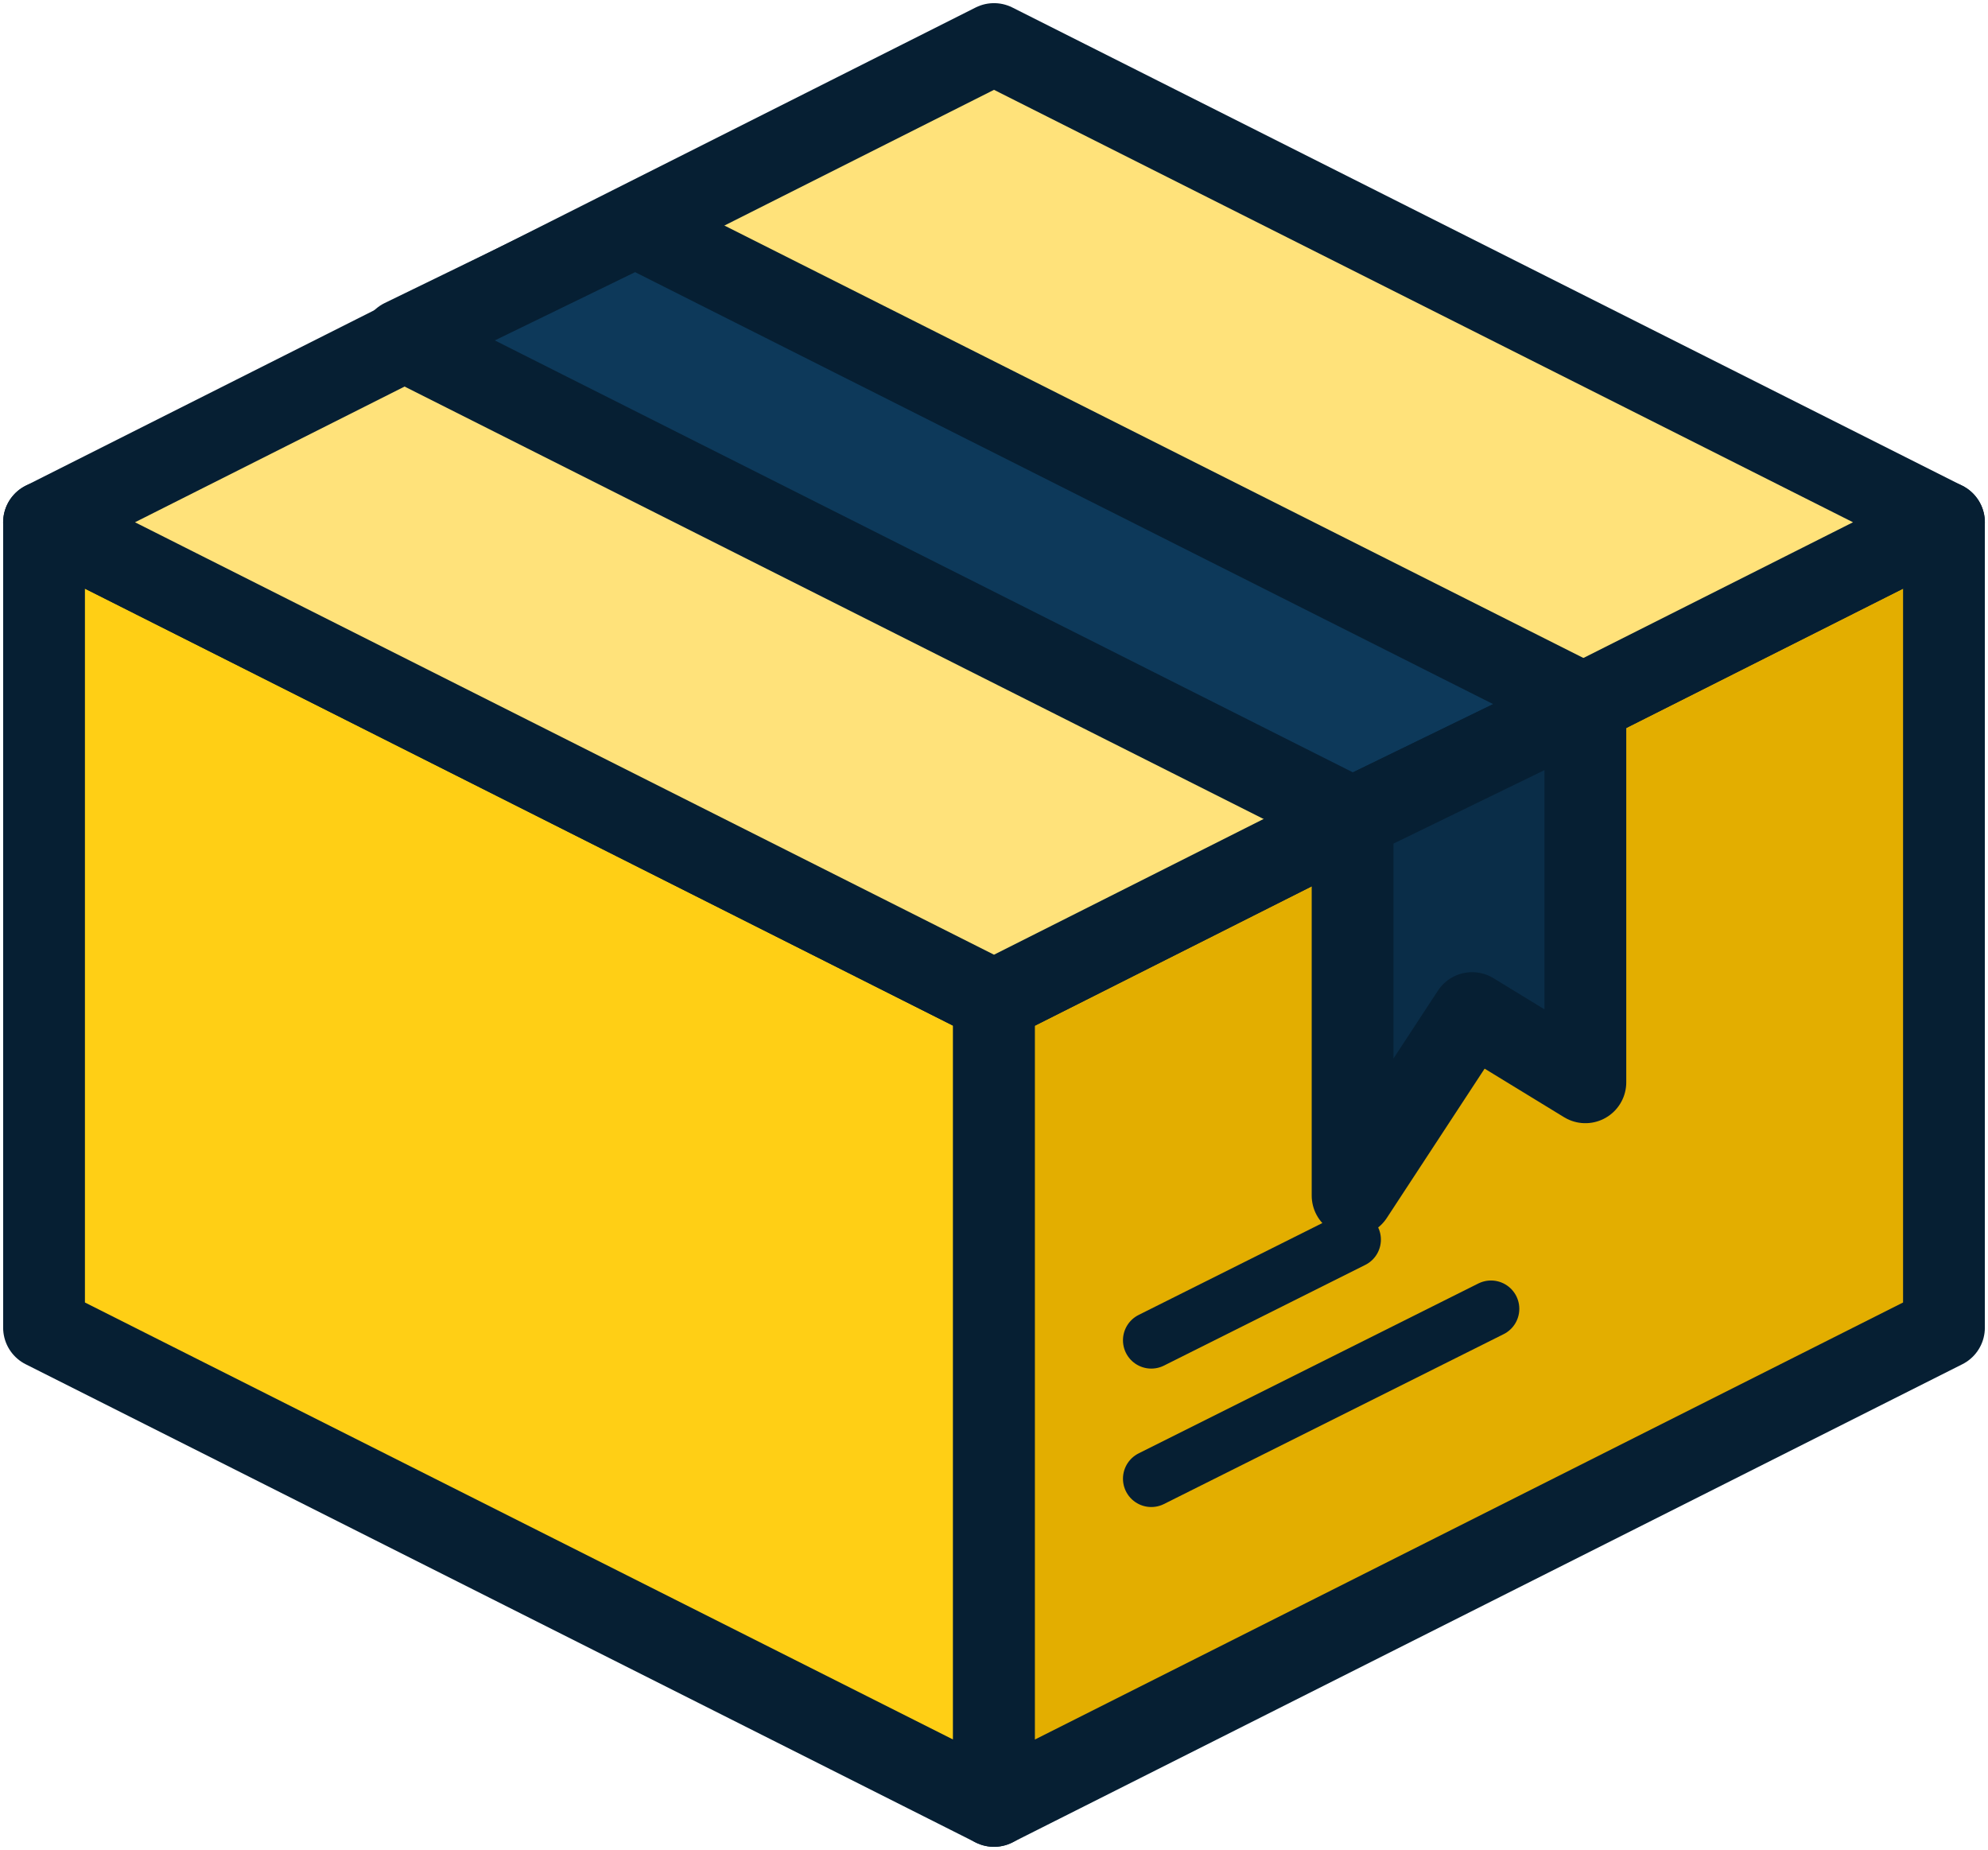
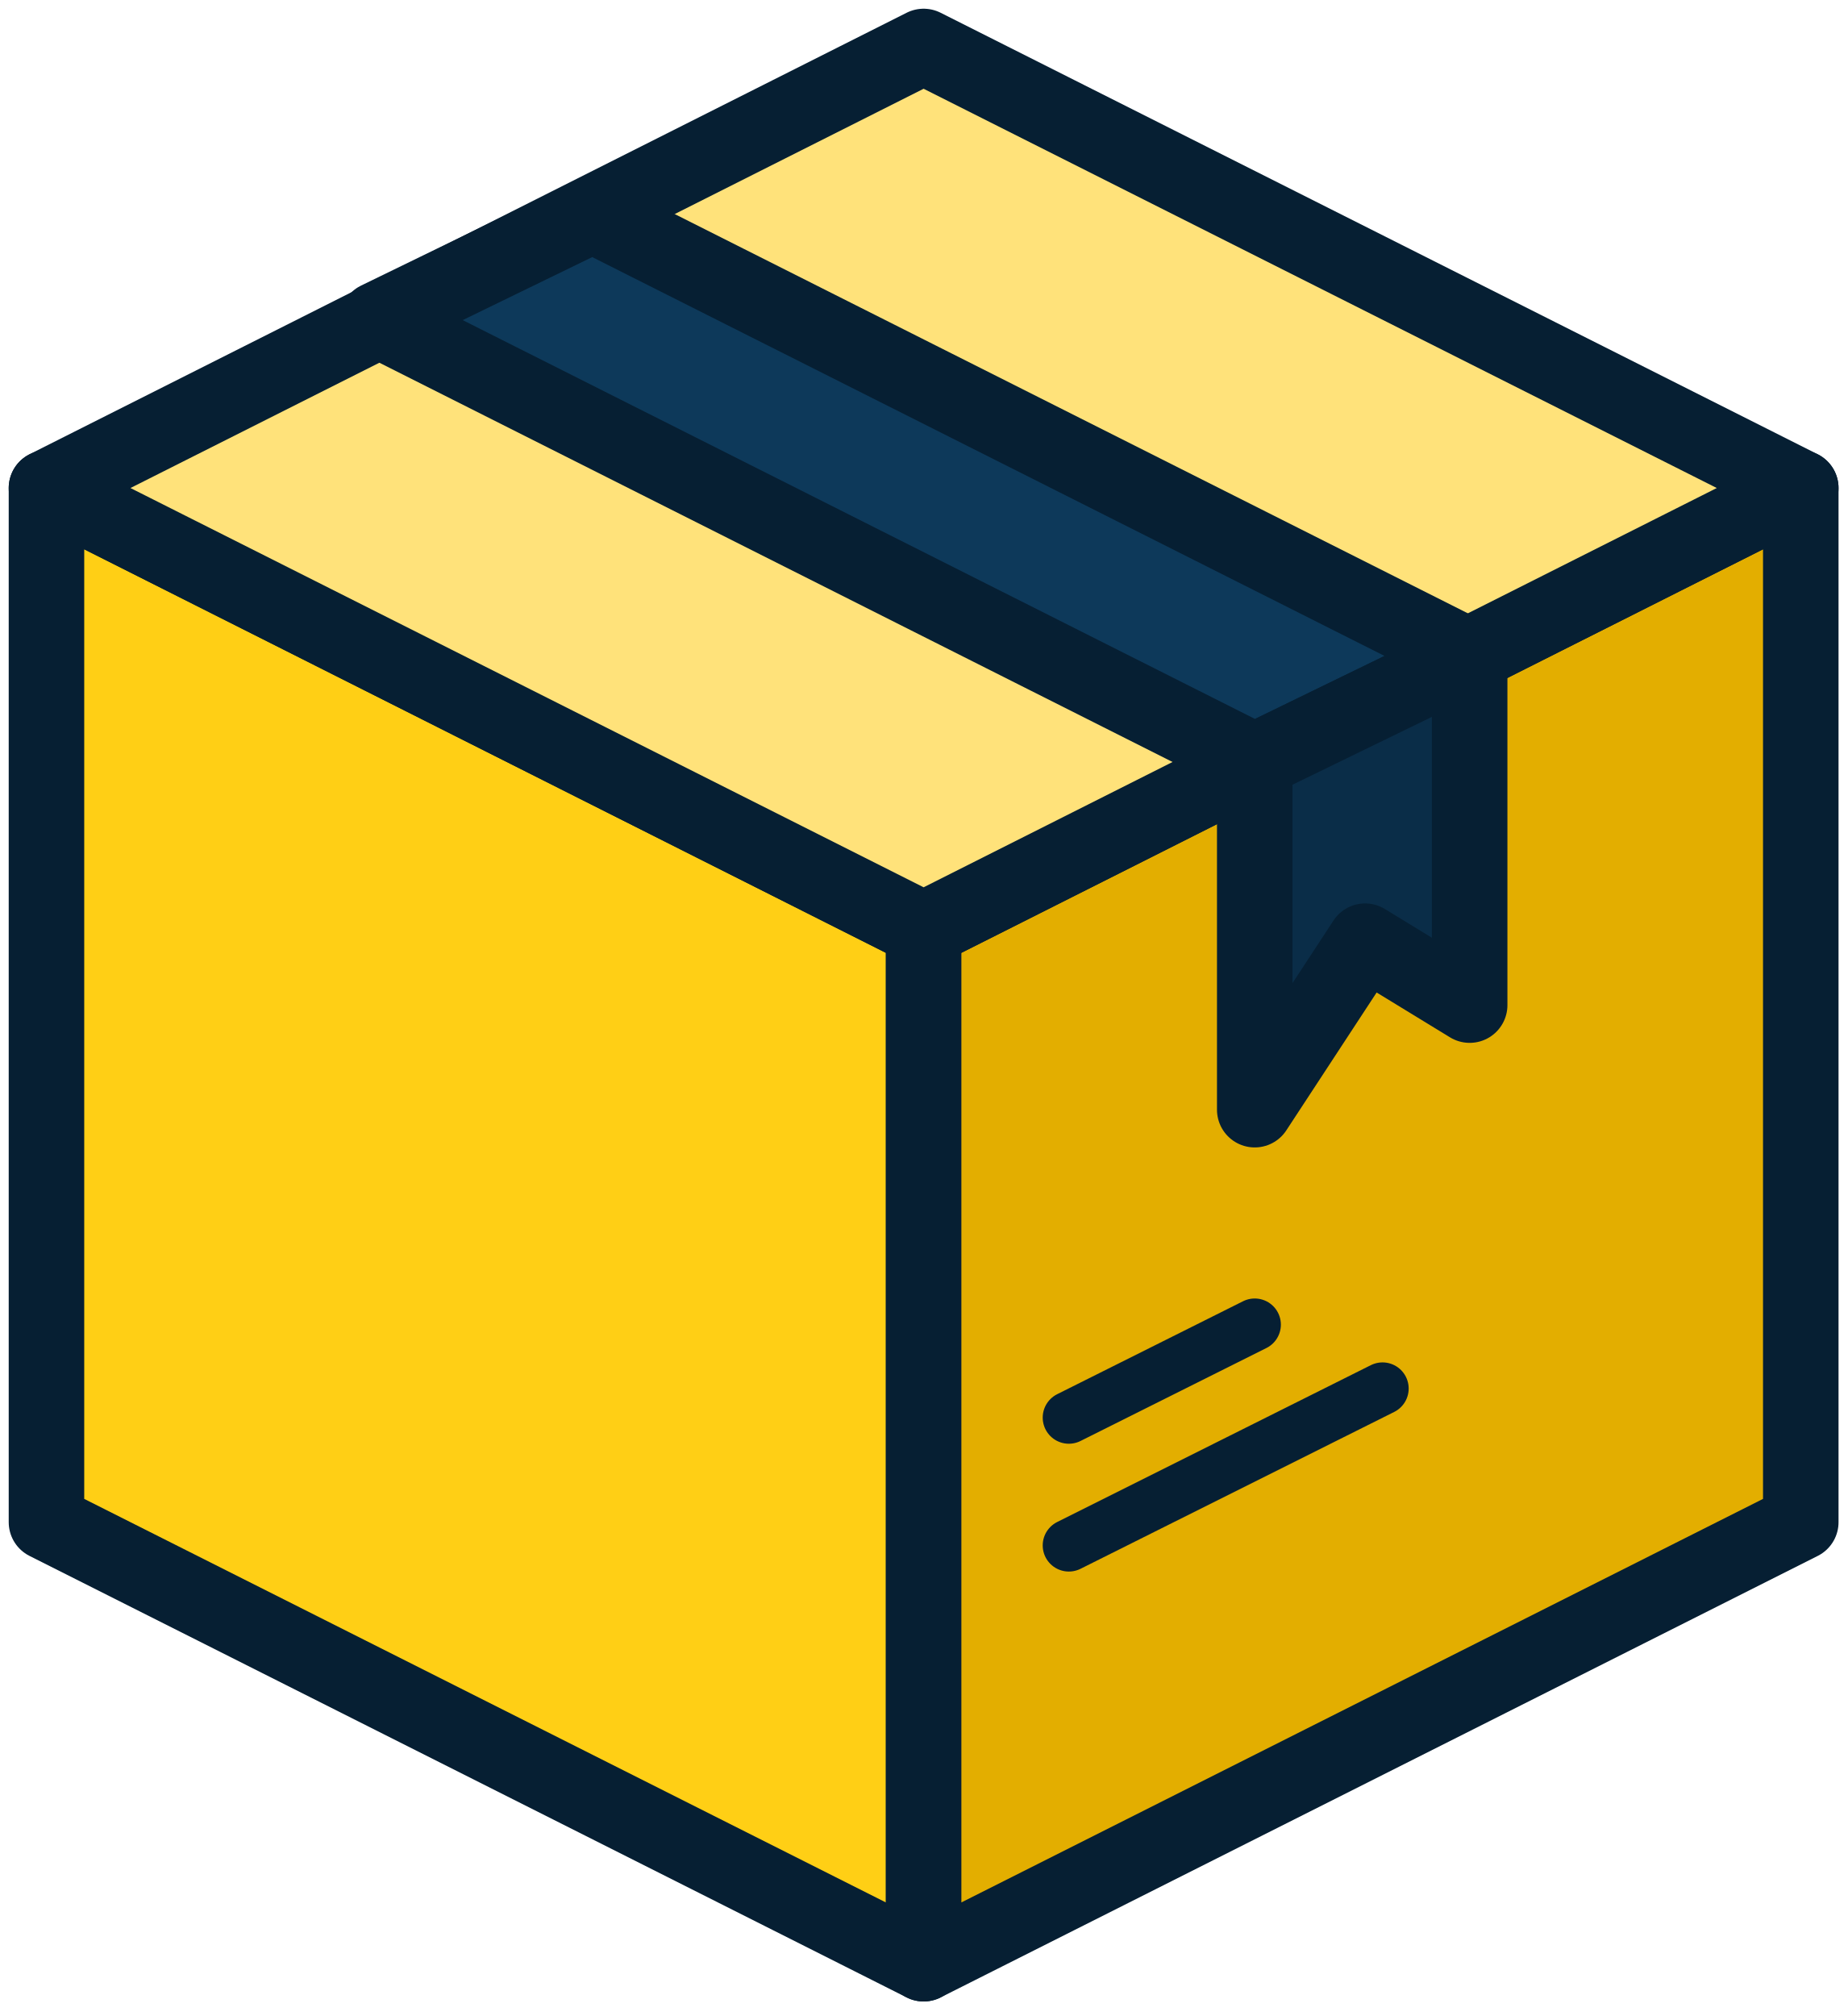
- <svg xmlns="http://www.w3.org/2000/svg" width="316" height="294" viewBox="31 37 316 294" fill="none">
+ <svg xmlns="http://www.w3.org/2000/svg" width="318" height="347" viewBox="30 22 318 347" fill="none">
  <g stroke="#061F33" stroke-width="13" stroke-linejoin="round" stroke-linecap="round">
-     <path d="M38 120L189 196V324L38 248Z" fill="#FFCF15" />
-     <path d="M189 196L340 120V248L189 324Z" fill="#E3AE00" />
-     <path d="M189 44L340 120L189 196L38 120Z" fill="#FFE27A" />
-     <path d="M95 91L132 73L283 149L246 167Z" fill="#0D395A" />
-     <path d="M246 167L283 149V209L265 198L246 227Z" fill="#0A2D48" />
-     <path d="M214 250L246 234M214 272L268 245" stroke-width="9" />
+     <path d="M38 106L189 182V360L38 284Z" fill="#FFCF15" />
+     <path d="M189 182L340 106V284L189 360Z" fill="#E3AE00" />
+     <path d="M189 30L340 106L189 182L38 106Z" fill="#FFE27A" />
+     <path d="M95 77L132 59L283 135L246 153Z" fill="#0D395A" />
+     <path d="M246 153L283 135V195L265 184L246 213Z" fill="#0A2D48" />
+     <path d="M214 266L246 250M214 288L268 261" stroke-width="9" />
  </g>
</svg>
